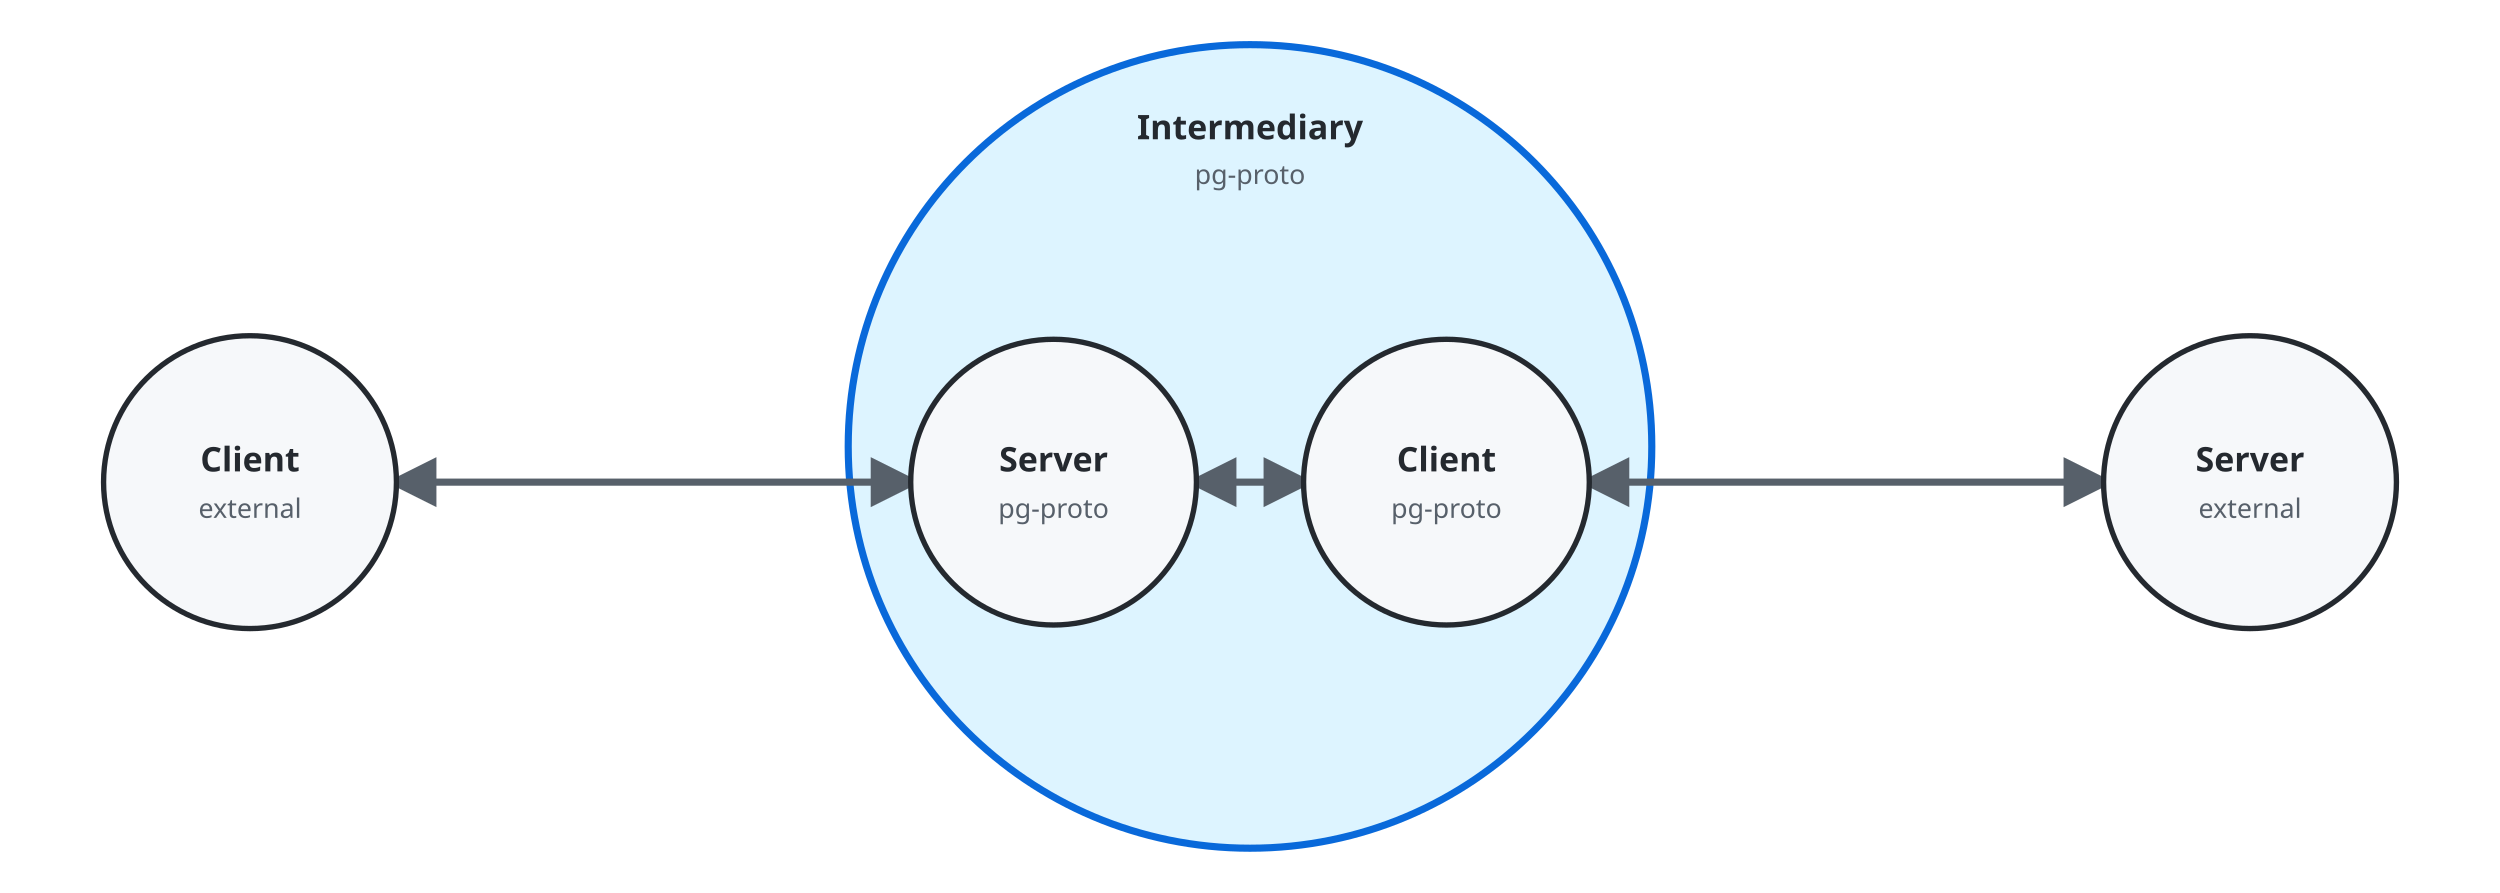
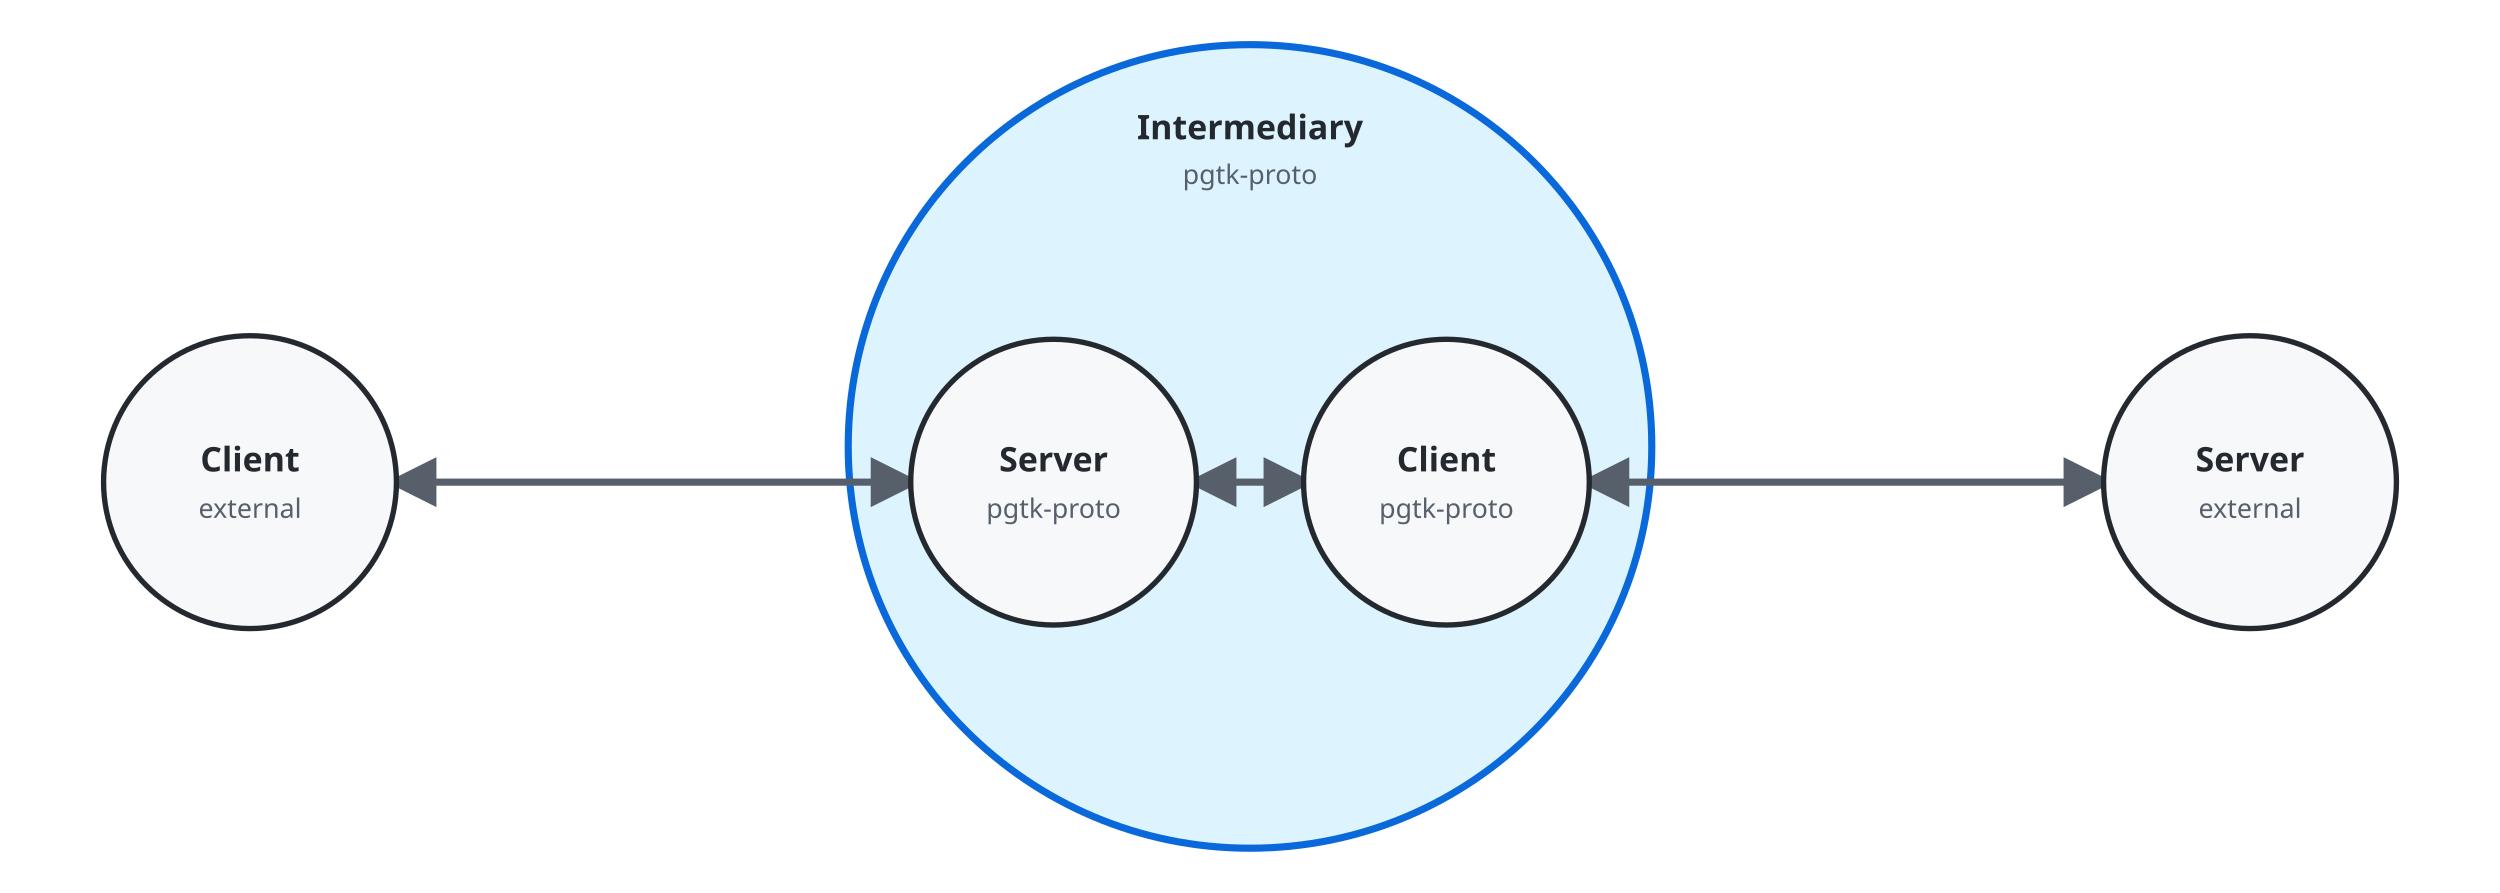
<svg xmlns="http://www.w3.org/2000/svg" viewBox="0 0 1400 500" role="img" aria-labelledby="title description">
  <defs>
    <marker id="arrow" viewBox="0 0 10 10" refX="8" refY="5" markerWidth="7" markerHeight="7" orient="auto-start-reverse">
      <path d="M 0 0 L 10 5 L 0 10 z" fill="context-stroke" />
    </marker>
    <style>
      .node { fill: #f6f8fa; stroke: #24292f; stroke-width: 3; }
      .boundary { fill: #ddf4ff; stroke: #0969da; stroke-width: 4; }
      .link { stroke: #57606a; stroke-width: 4; marker-start: url(#arrow); marker-end: url(#arrow); }
      .role { fill: #24292f; font: 600 19px system-ui, sans-serif; text-anchor: middle; }
      .owner { fill: #57606a; font: 15px system-ui, sans-serif; text-anchor: middle; }
      @media (prefers-color-scheme: dark) {
        .node { fill: #161b22; stroke: #f0f6fc; }
        .boundary { fill: #0c2d4a; stroke: #58a6ff; }
        .link { stroke: #8c959f; }
        .role { fill: #f0f6fc; }
        .owner { fill: #b1bac4; }
      }
    </style>
  </defs>
  <circle class="boundary" cx="700" cy="250" r="225" />
  <line class="link" x1="222" y1="270" x2="510" y2="270" />
  <line class="link" x1="670" y1="270" x2="730" y2="270" />
  <line class="link" x1="890" y1="270" x2="1178" y2="270" />
  <circle class="node" cx="140" cy="270" r="82" />
  <circle class="node" cx="590" cy="270" r="80" />
  <circle class="node" cx="810" cy="270" r="80" />
  <circle class="node" cx="1260" cy="270" r="82" />
  <text class="role" x="700" y="78">Intermediary</text>
-   <text class="owner" x="700" y="103">pg-proto</text>
+   <text class="owner" x="700" y="103">pgtk-proto</text>
  <text class="role" x="140" y="264">Client</text>
  <text class="owner" x="140" y="290">external</text>
  <text class="role" x="590" y="264">Server</text>
-   <text class="owner" x="590" y="290">pg-proto</text>
+   <text class="owner" x="590" y="290">pgtk-proto</text>
  <text class="role" x="810" y="264">Client</text>
-   <text class="owner" x="810" y="290">pg-proto</text>
+   <text class="owner" x="810" y="290">pgtk-proto</text>
  <text class="role" x="1260" y="264">Server</text>
  <text class="owner" x="1260" y="290">external</text>
</svg>
